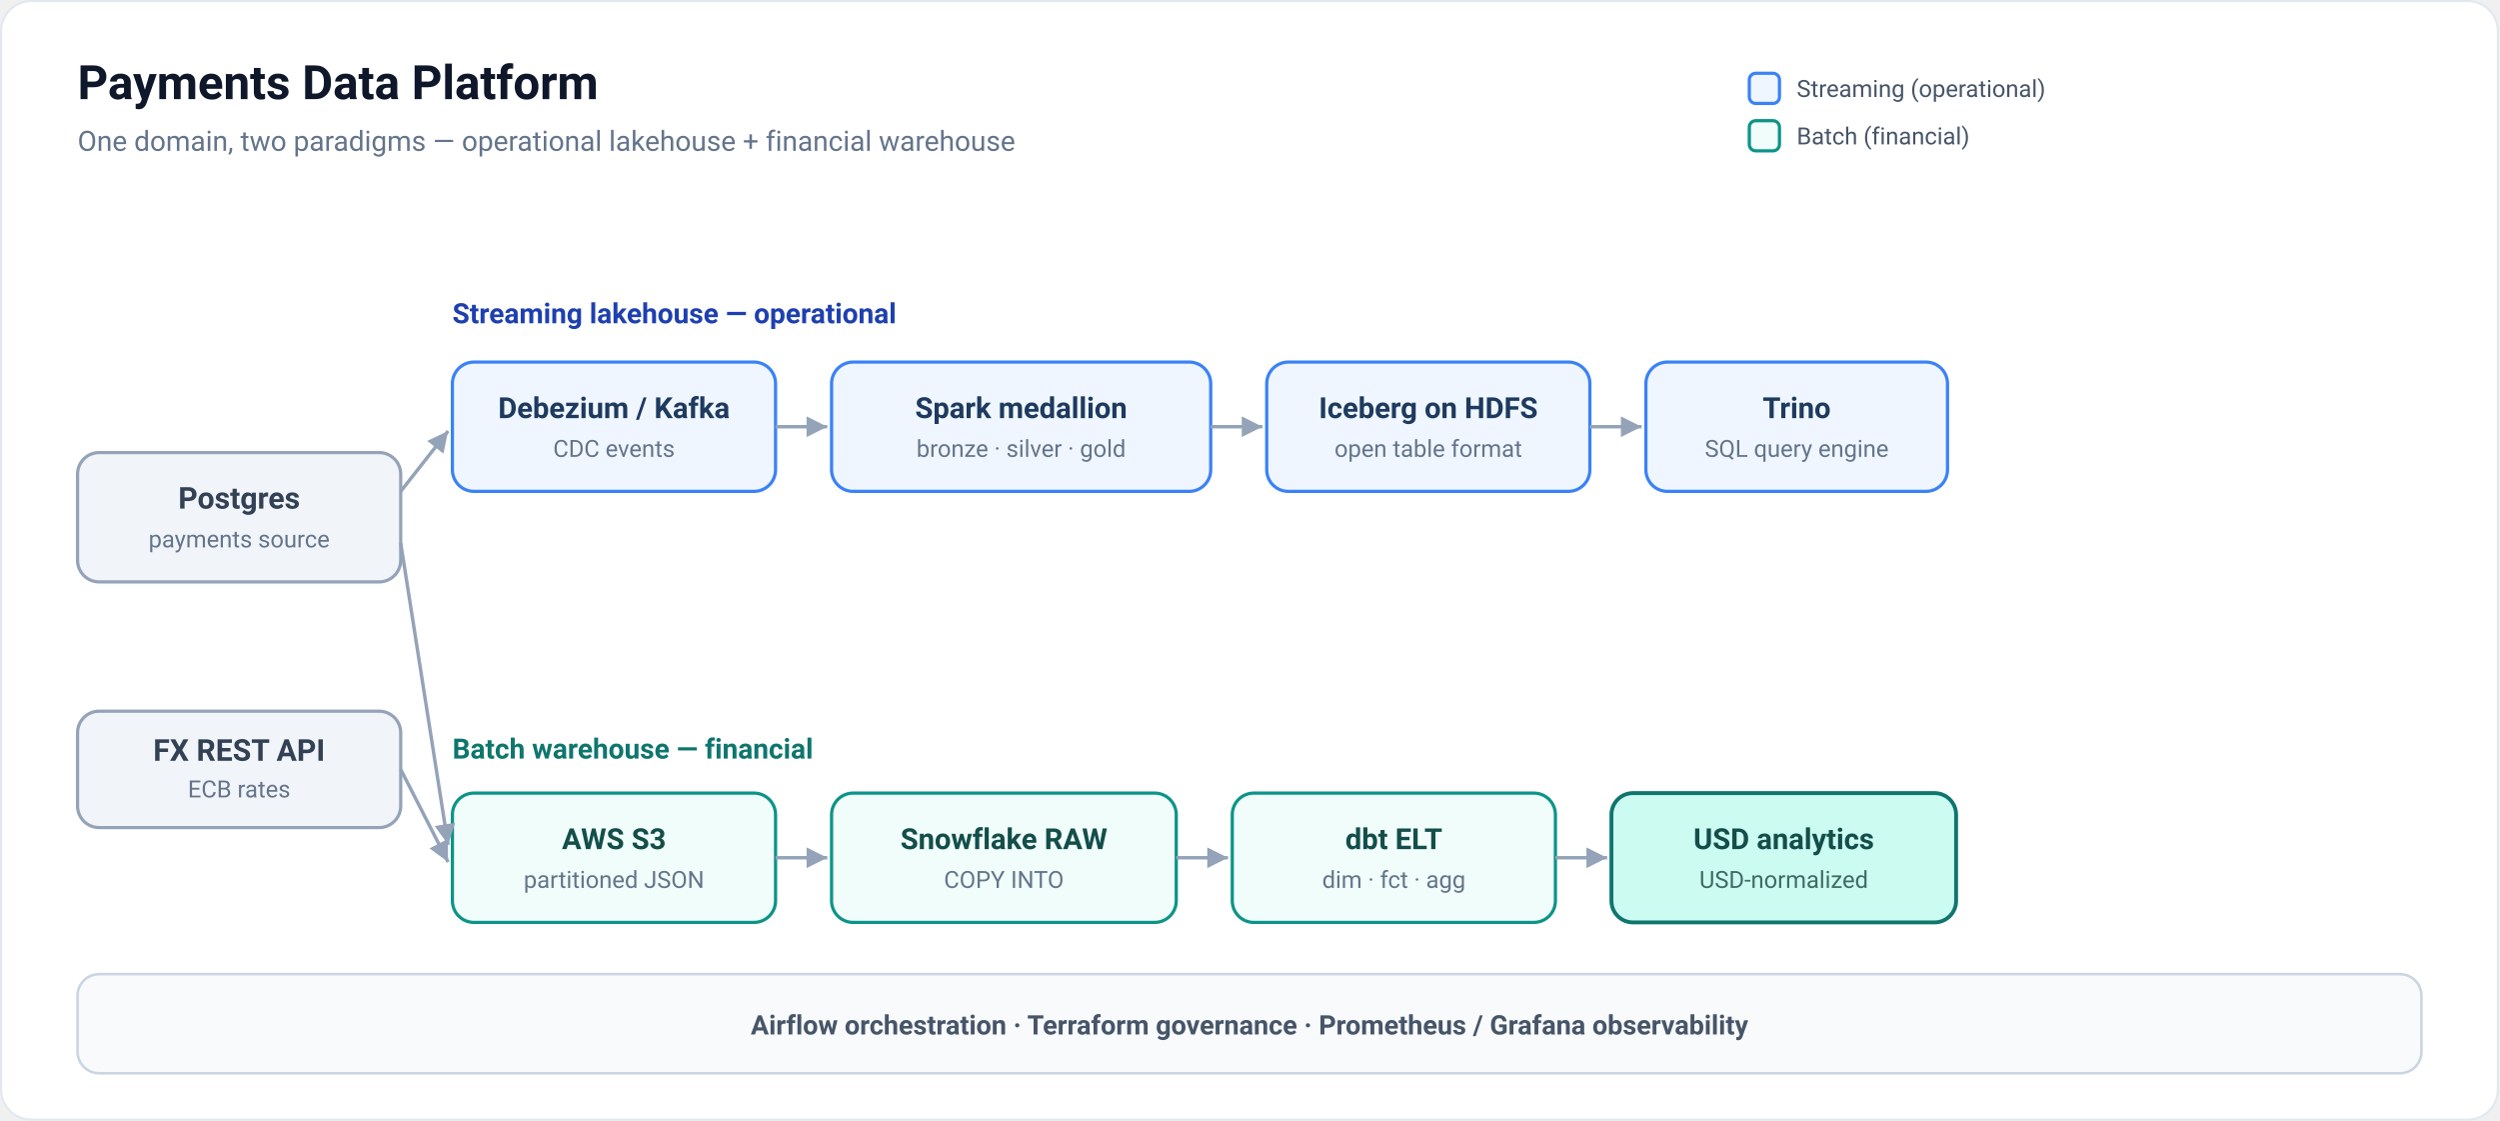
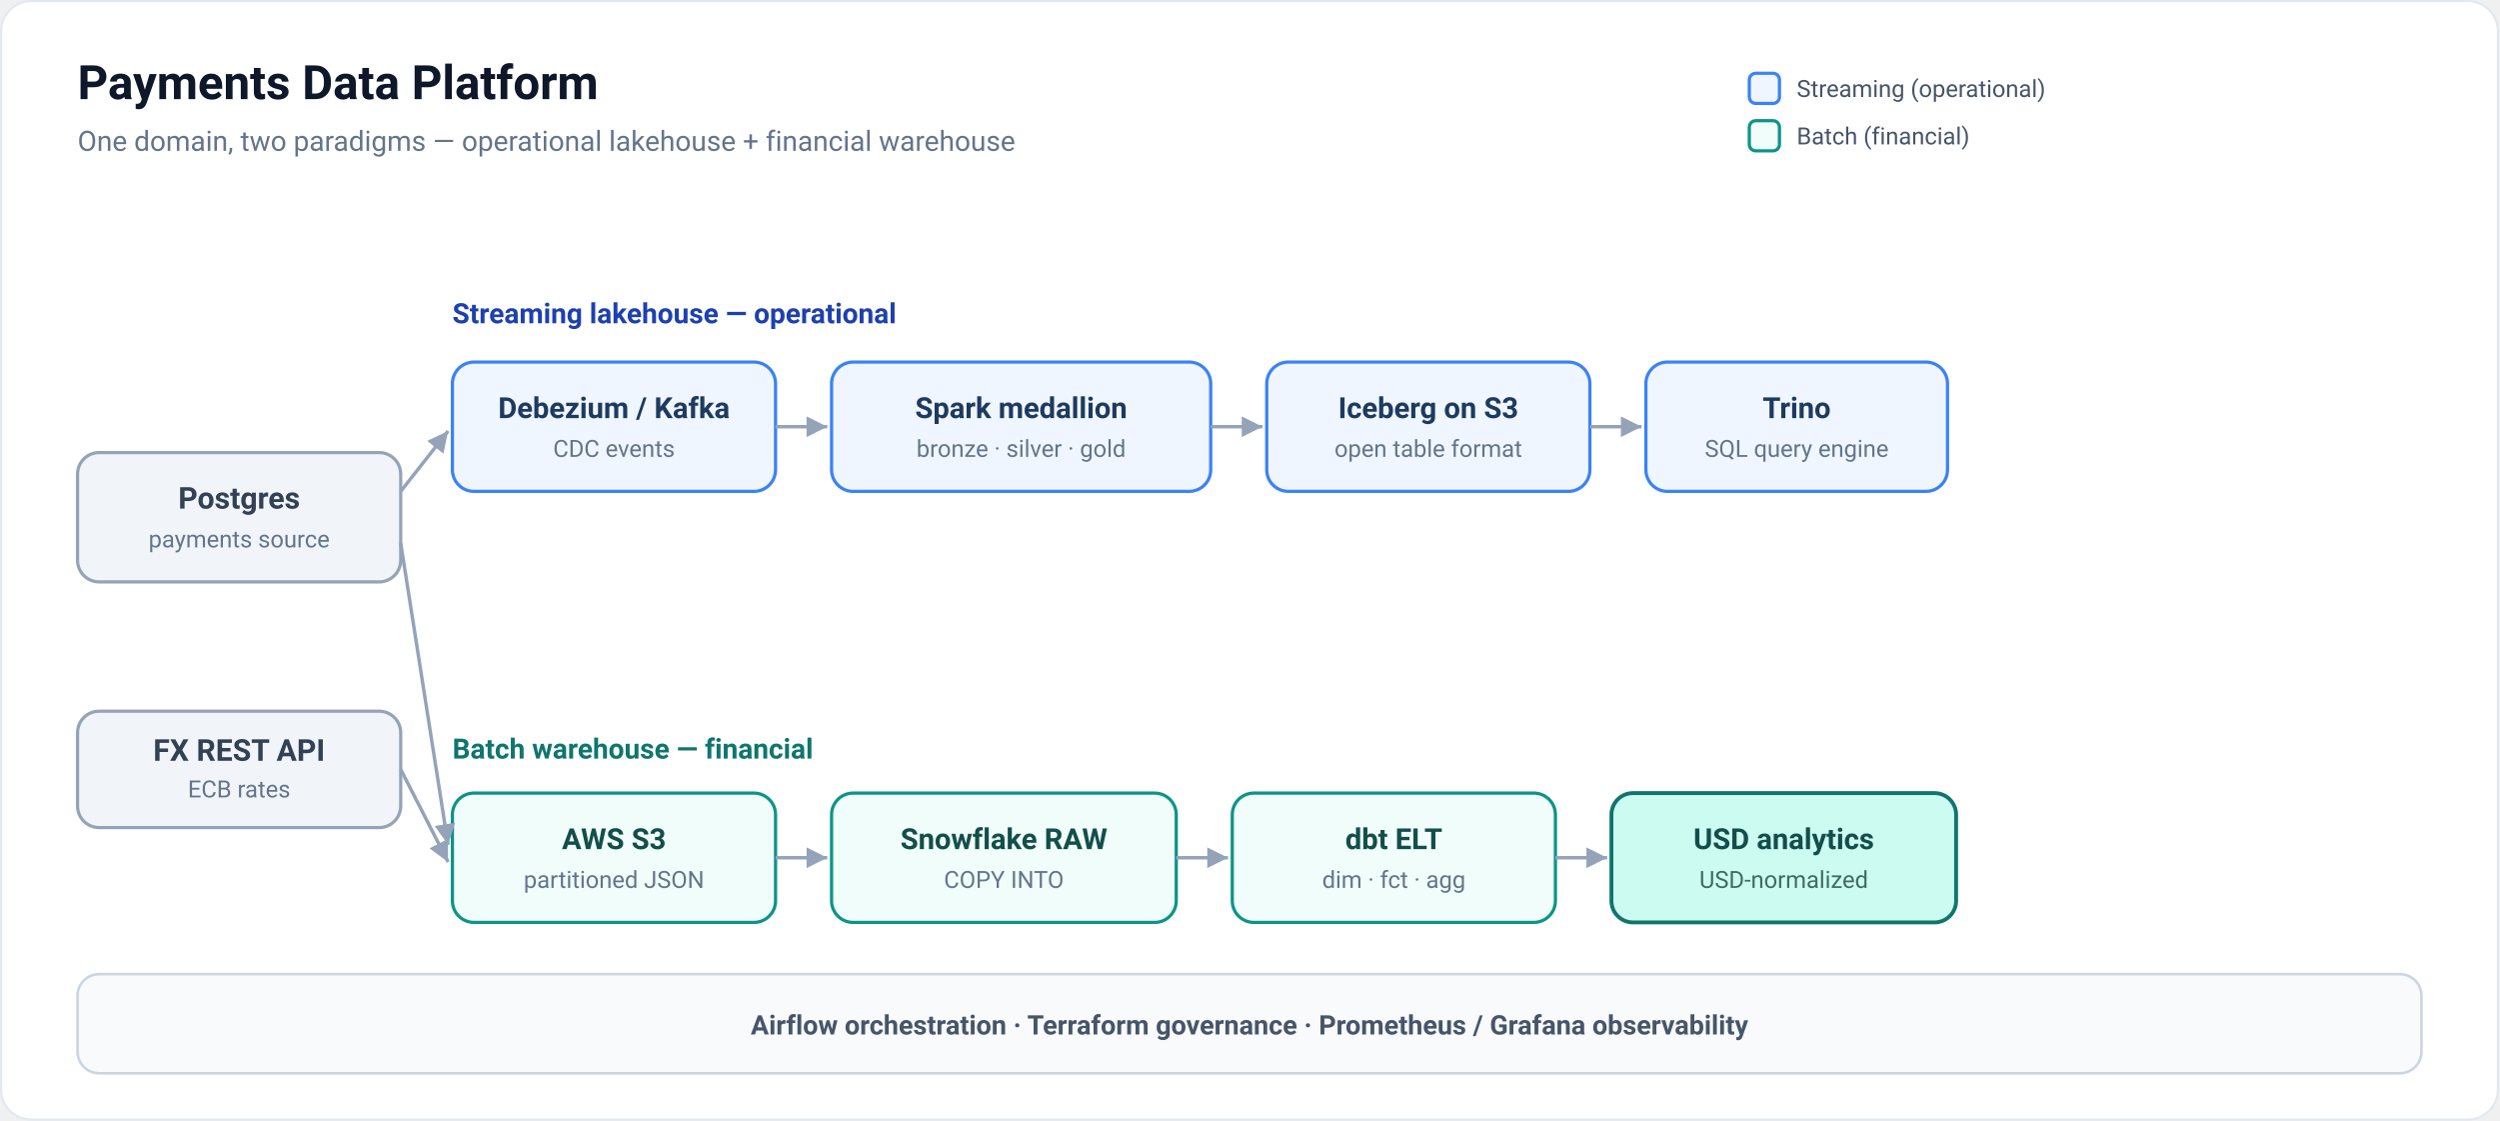
<svg xmlns="http://www.w3.org/2000/svg" viewBox="0 0 1160 520" role="img" font-family="-apple-system, BlinkMacSystemFont, 'Segoe UI', Roboto, sans-serif">
  <defs>
    <marker id="ao" markerWidth="9" markerHeight="9" refX="6" refY="3" orient="auto">
      <path d="M0,0 L6,3 L0,6 Z" fill="#94a3b8" />
    </marker>
  </defs>
  <rect x="0.5" y="0.5" width="1159" height="519" rx="14" fill="#ffffff" stroke="#e2e8f0" />
  <text x="36" y="46" font-size="22" font-weight="700" fill="#0f172a">Payments Data Platform</text>
  <text x="36" y="70" font-size="13" fill="#64748b">One domain, two paradigms — operational lakehouse + financial warehouse</text>
  <rect x="812" y="34" width="14" height="14" rx="3" fill="#eff6ff" stroke="#3b82f6" stroke-width="1.5" />
  <text x="834" y="45" font-size="11" fill="#475569">Streaming (operational)</text>
  <rect x="812" y="56" width="14" height="14" rx="3" fill="#f0fdfa" stroke="#0d9488" stroke-width="1.5" />
  <text x="834" y="67" font-size="11" fill="#475569">Batch (financial)</text>
  <rect x="36" y="210" width="150" height="60" rx="10" fill="#f1f5f9" stroke="#94a3b8" stroke-width="1.5" />
  <text x="111" y="236" text-anchor="middle" font-size="14" font-weight="600" fill="#334155">Postgres</text>
  <text x="111" y="254" text-anchor="middle" font-size="11" fill="#64748b">payments source</text>
  <rect x="36" y="330" width="150" height="54" rx="10" fill="#f1f5f9" stroke="#94a3b8" stroke-width="1.5" />
  <text x="111" y="353" text-anchor="middle" font-size="14" font-weight="600" fill="#334155">FX REST API</text>
  <text x="111" y="370" text-anchor="middle" font-size="11" fill="#64748b">ECB rates</text>
  <text x="210" y="150" font-size="13" font-weight="700" fill="#1e40af">Streaming lakehouse — operational</text>
  <rect x="210" y="168" width="150" height="60" rx="10" fill="#eff6ff" stroke="#3b82f6" stroke-width="1.5" />
  <text x="285" y="194" text-anchor="middle" font-size="13.5" font-weight="600" fill="#1e3a5f">Debezium / Kafka</text>
  <text x="285" y="212" text-anchor="middle" font-size="11" fill="#64748b">CDC events</text>
  <rect x="386" y="168" width="176" height="60" rx="10" fill="#eff6ff" stroke="#3b82f6" stroke-width="1.5" />
  <text x="474" y="194" text-anchor="middle" font-size="13.5" font-weight="600" fill="#1e3a5f">Spark medallion</text>
  <text x="474" y="212" text-anchor="middle" font-size="11" fill="#64748b">bronze · silver · gold</text>
  <rect x="588" y="168" width="150" height="60" rx="10" fill="#eff6ff" stroke="#3b82f6" stroke-width="1.5" />
-   <text x="663" y="194" text-anchor="middle" font-size="13.5" font-weight="600" fill="#1e3a5f">Iceberg on HDFS</text>
+   <text x="663" y="194" text-anchor="middle" font-size="13.5" font-weight="600" fill="#1e3a5f">Iceberg on S3</text>
  <text x="663" y="212" text-anchor="middle" font-size="11" fill="#64748b">open table format</text>
  <rect x="764" y="168" width="140" height="60" rx="10" fill="#eff6ff" stroke="#3b82f6" stroke-width="1.5" />
  <text x="834" y="194" text-anchor="middle" font-size="13.5" font-weight="600" fill="#1e3a5f">Trino</text>
  <text x="834" y="212" text-anchor="middle" font-size="11" fill="#64748b">SQL query engine</text>
  <text x="210" y="352" font-size="13" font-weight="700" fill="#0f766e">Batch warehouse — financial</text>
  <rect x="210" y="368" width="150" height="60" rx="10" fill="#f0fdfa" stroke="#0d9488" stroke-width="1.5" />
  <text x="285" y="394" text-anchor="middle" font-size="13.5" font-weight="600" fill="#134e4a">AWS S3</text>
  <text x="285" y="412" text-anchor="middle" font-size="11" fill="#64748b">partitioned JSON</text>
  <rect x="386" y="368" width="160" height="60" rx="10" fill="#f0fdfa" stroke="#0d9488" stroke-width="1.5" />
  <text x="466" y="394" text-anchor="middle" font-size="13.5" font-weight="600" fill="#134e4a">Snowflake RAW</text>
  <text x="466" y="412" text-anchor="middle" font-size="11" fill="#64748b">COPY INTO</text>
  <rect x="572" y="368" width="150" height="60" rx="10" fill="#f0fdfa" stroke="#0d9488" stroke-width="1.5" />
  <text x="647" y="394" text-anchor="middle" font-size="13.5" font-weight="600" fill="#134e4a">dbt ELT</text>
  <text x="647" y="412" text-anchor="middle" font-size="11" fill="#64748b">dim · fct · agg</text>
  <rect x="748" y="368" width="160" height="60" rx="10" fill="#ccfbf1" stroke="#0f766e" stroke-width="1.8" />
  <text x="828" y="394" text-anchor="middle" font-size="13.5" font-weight="700" fill="#134e4a">USD analytics</text>
  <text x="828" y="412" text-anchor="middle" font-size="11" fill="#3f6b64">USD-normalized</text>
  <line x1="186" y1="228" x2="208" y2="200" stroke="#94a3b8" stroke-width="1.6" marker-end="url(#ao)" />
  <line x1="360" y1="198" x2="384" y2="198" stroke="#94a3b8" stroke-width="1.6" marker-end="url(#ao)" />
  <line x1="562" y1="198" x2="586" y2="198" stroke="#94a3b8" stroke-width="1.6" marker-end="url(#ao)" />
  <line x1="738" y1="198" x2="762" y2="198" stroke="#94a3b8" stroke-width="1.6" marker-end="url(#ao)" />
  <line x1="186" y1="252" x2="208" y2="392" stroke="#94a3b8" stroke-width="1.6" marker-end="url(#ao)" />
  <line x1="186" y1="357" x2="208" y2="400" stroke="#94a3b8" stroke-width="1.6" marker-end="url(#ao)" />
  <line x1="360" y1="398" x2="384" y2="398" stroke="#94a3b8" stroke-width="1.6" marker-end="url(#ao)" />
  <line x1="546" y1="398" x2="570" y2="398" stroke="#94a3b8" stroke-width="1.6" marker-end="url(#ao)" />
  <line x1="722" y1="398" x2="746" y2="398" stroke="#94a3b8" stroke-width="1.6" marker-end="url(#ao)" />
  <rect x="36" y="452" width="1088" height="46" rx="10" fill="#f8fafc" stroke="#cbd5e1" stroke-width="1.2" />
  <text x="580" y="480" text-anchor="middle" font-size="12.5" font-weight="600" fill="#475569">Airflow orchestration      ·      Terraform governance      ·      Prometheus / Grafana observability</text>
</svg>
